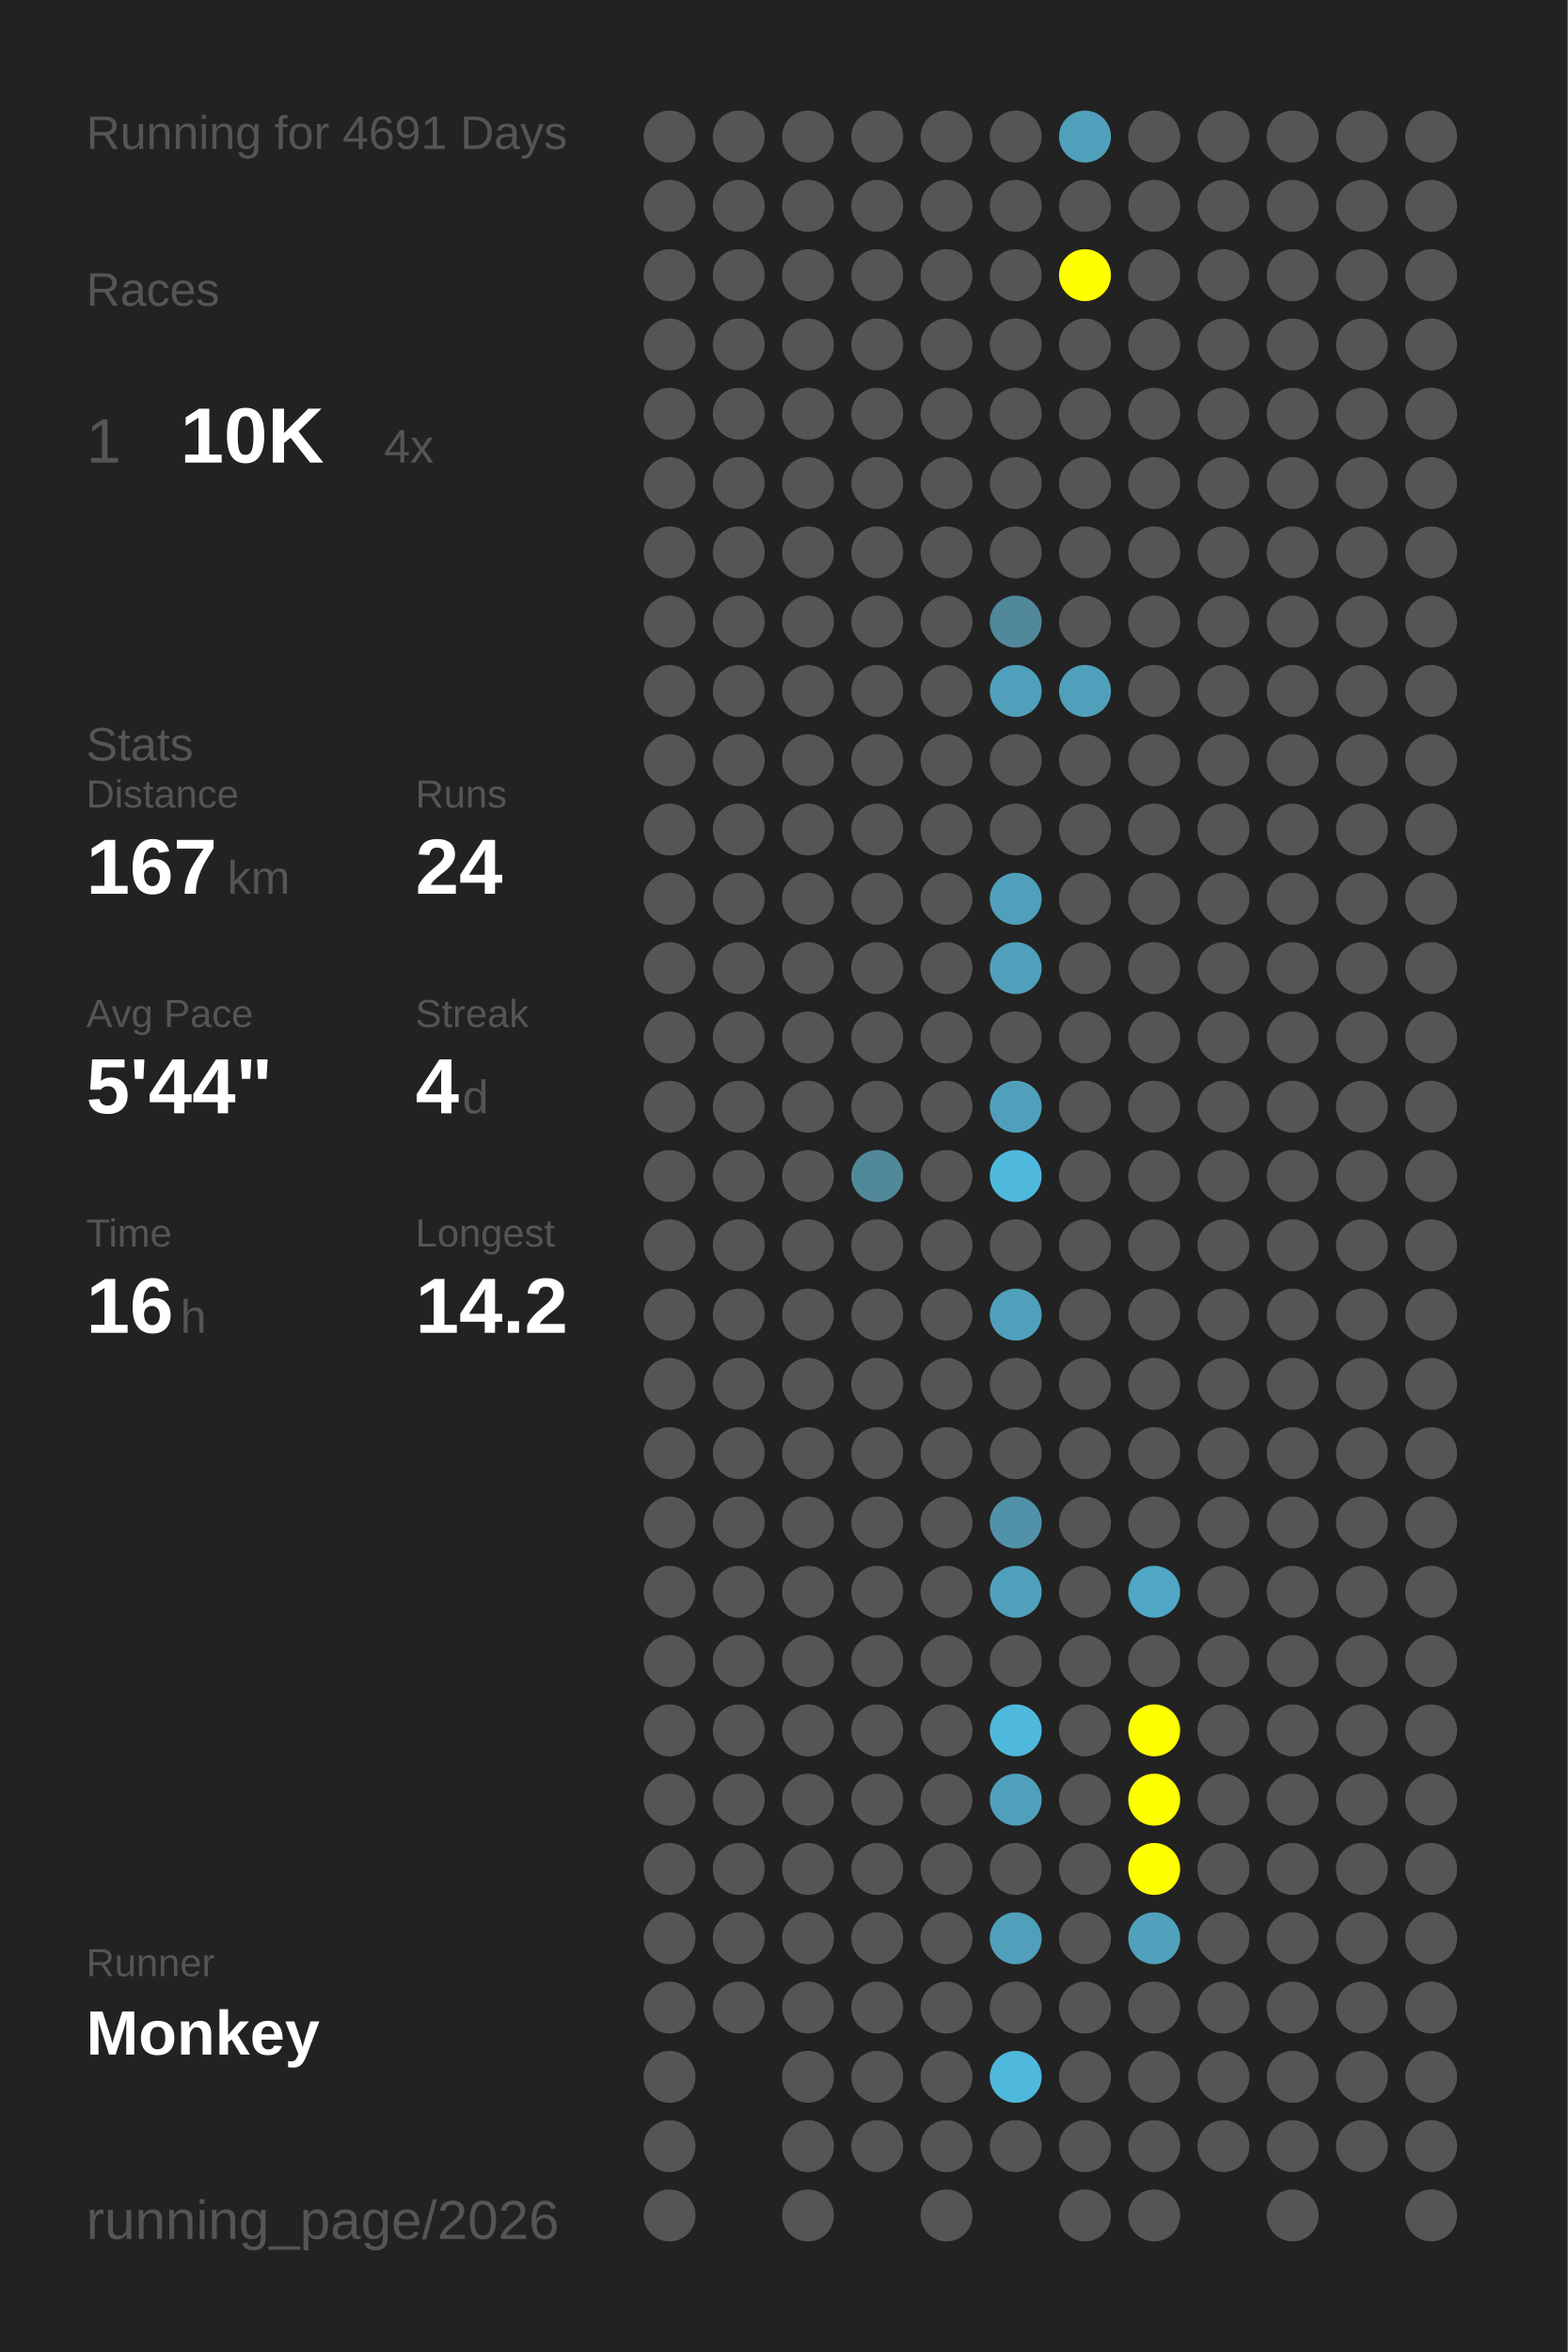
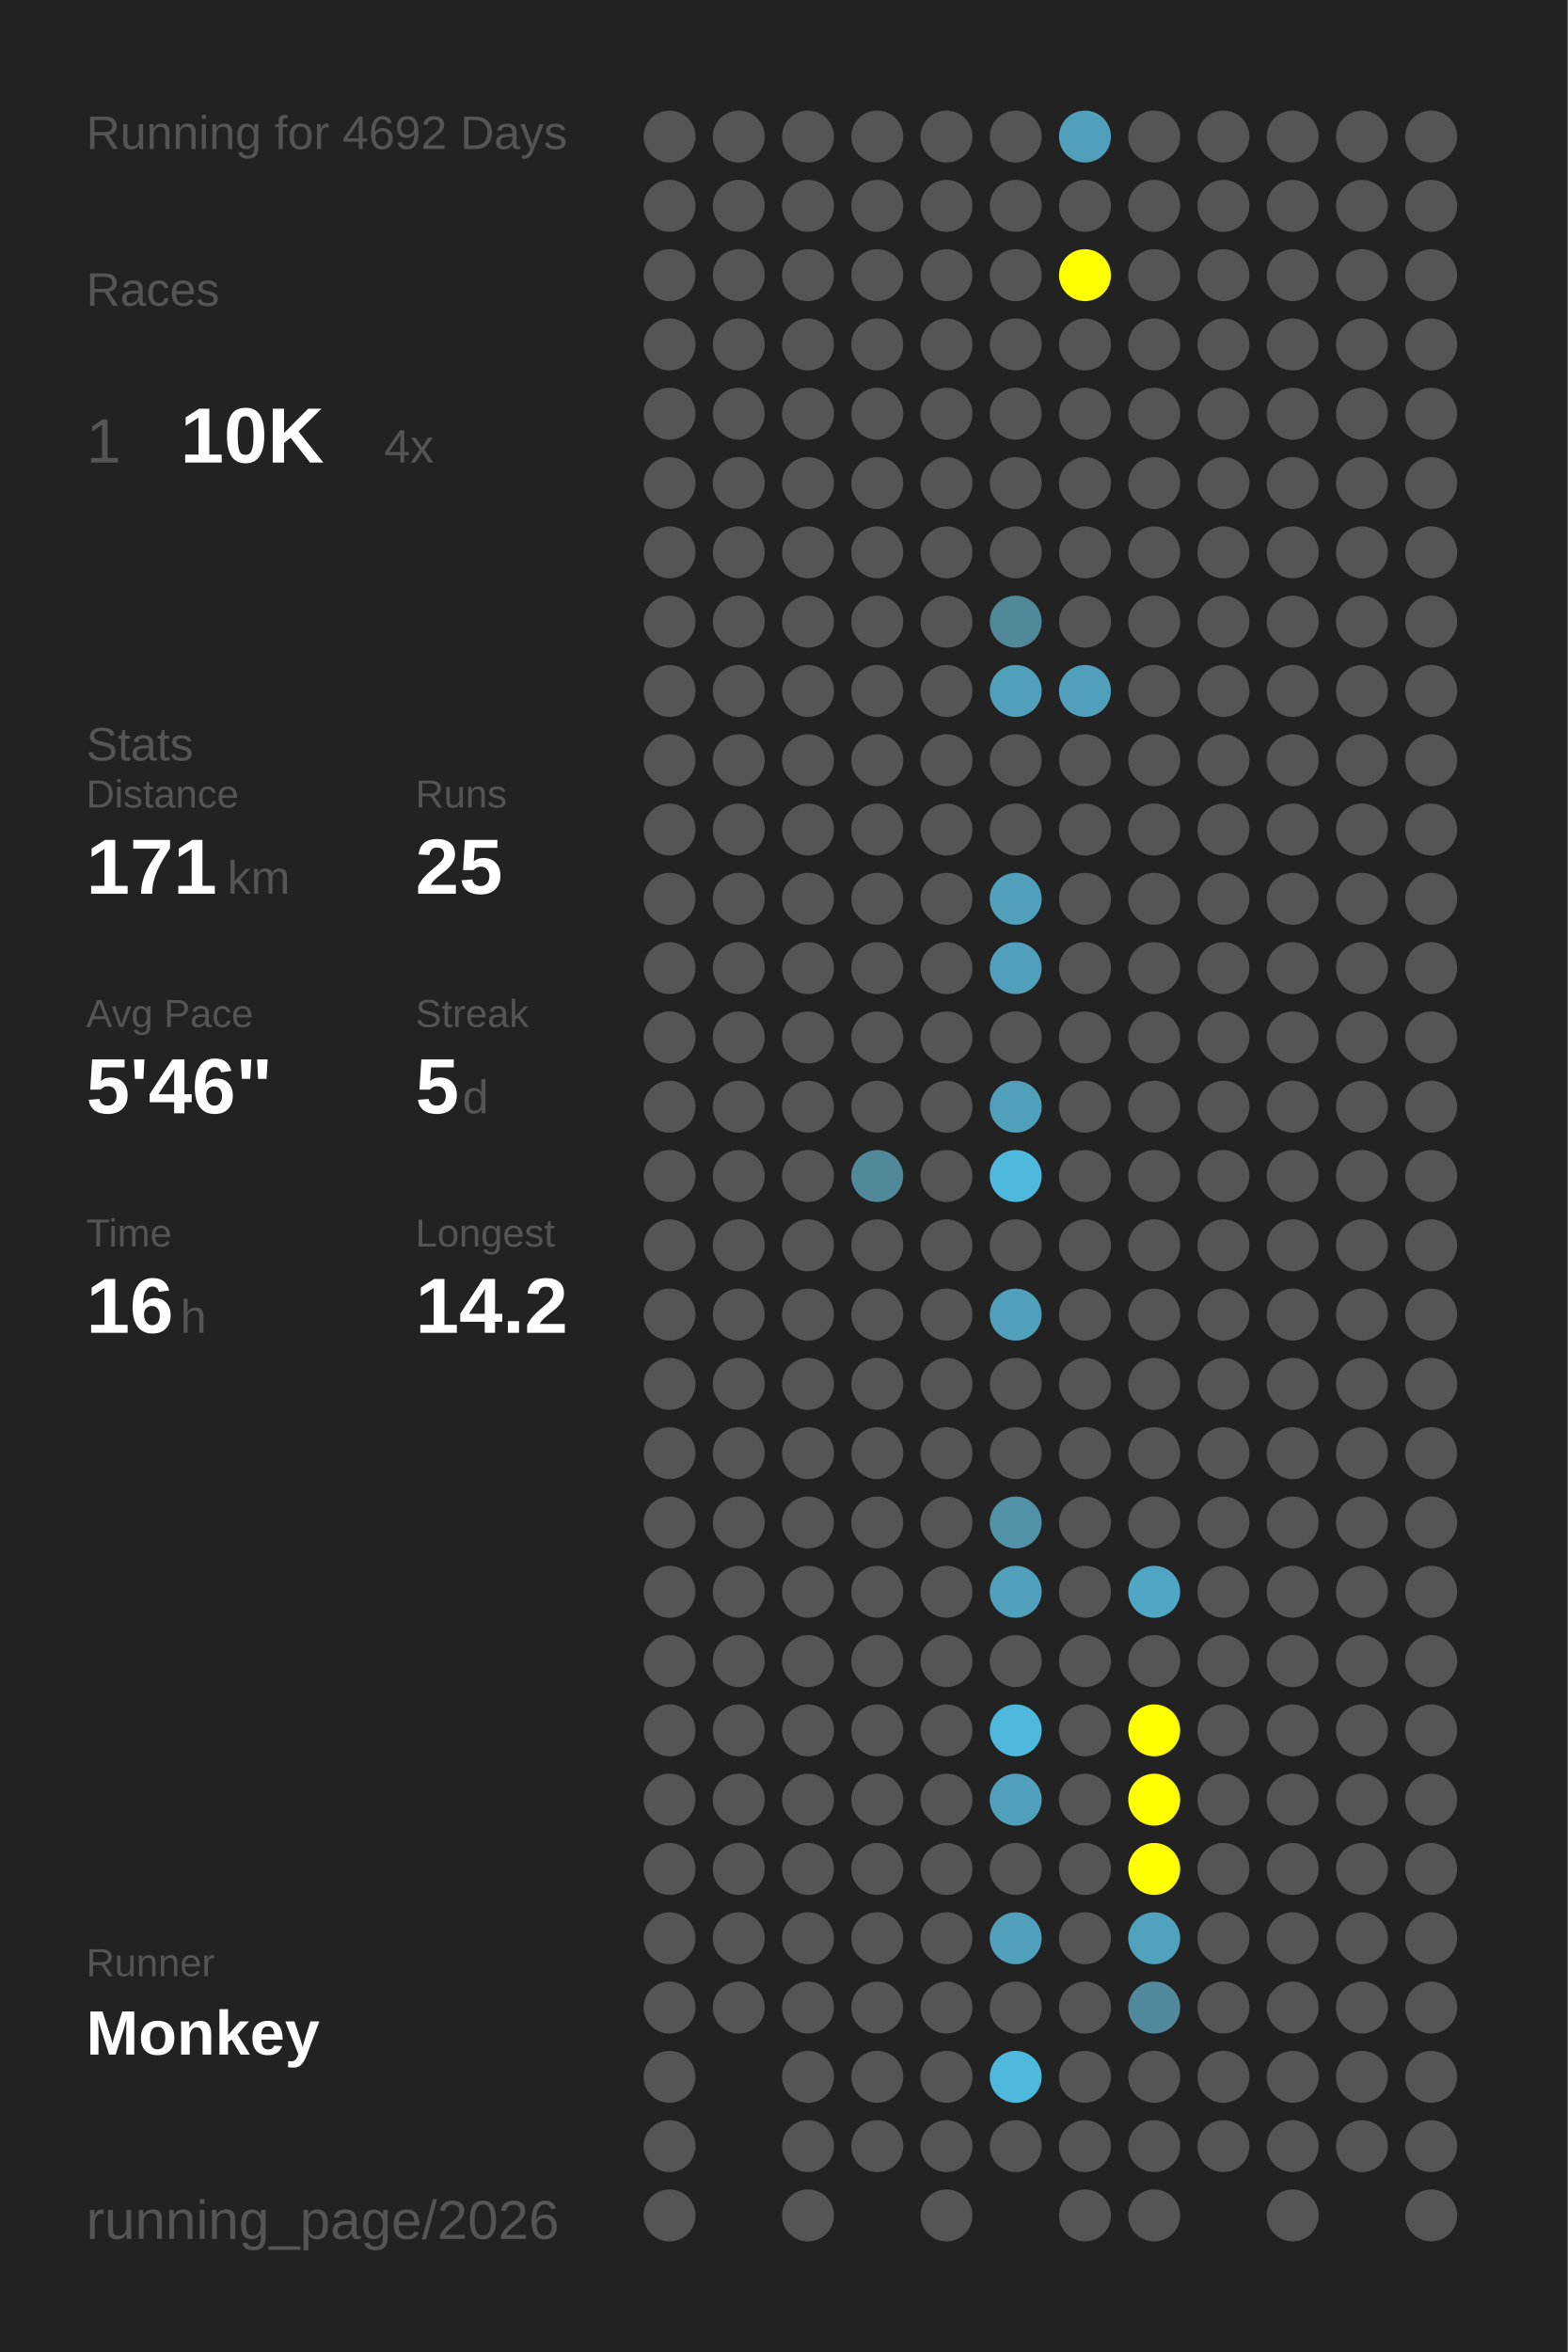
<svg xmlns="http://www.w3.org/2000/svg" baseProfile="full" height="300mm" version="1.1" viewBox="0,0,200,300" width="200mm">
  <defs />
  <rect fill="#222222" height="300" width="200" x="0" y="0" />
-   <text fill="#555555" style="font-size:6px; font-family:Arial;" x="11" y="19">Running for 4691 Days</text>
+   <text fill="#555555" style="font-size:6px; font-family:Arial;" x="11" y="19">Running for 4692 Days</text>
  <text fill="#555555" style="font-size:6px; font-family:Arial;" x="11" y="39">Races</text>
  <text fill="#555555" style="font-size:8px; font-family:Arial;" x="11" y="59">1</text>
  <text fill="#FFFFFF" style="font-size:10px; font-family:Arial; font-weight:bold;" x="23" y="59">10K</text>
  <text fill="#555555" style="font-size:6px; font-family:Arial;" x="49" y="59">4x</text>
  <text fill="#555555" style="font-size:6px; font-family:Arial;" x="11" y="97">Stats</text>
  <text fill="#555555" style="font-size:5px; font-family:Arial;" x="11" y="103">Distance</text>
-   <text fill="#FFFFFF" style="font-size:10px; font-family:Arial; font-weight:bold;" x="11" y="114">167</text>
+   <text fill="#FFFFFF" style="font-size:10px; font-family:Arial; font-weight:bold;" x="11" y="114">171</text>
  <text fill="#555555" style="font-size:6px; font-family:Arial;" x="29" y="114">km</text>
  <text fill="#555555" style="font-size:5px; font-family:Arial;" x="53" y="103">Runs</text>
-   <text fill="#FFFFFF" style="font-size:10px; font-family:Arial; font-weight:bold;" x="53" y="114">24</text>
+   <text fill="#FFFFFF" style="font-size:10px; font-family:Arial; font-weight:bold;" x="53" y="114">25</text>
  <text fill="#555555" style="font-size:5px; font-family:Arial;" x="11" y="131">Avg Pace</text>
-   <text fill="#FFFFFF" style="font-size:10px; font-family:Arial; font-weight:bold;" x="11" y="142">5'44"</text>
+   <text fill="#FFFFFF" style="font-size:10px; font-family:Arial; font-weight:bold;" x="11" y="142">5'46"</text>
  <text fill="#555555" style="font-size:5px; font-family:Arial;" x="53" y="131">Streak</text>
-   <text fill="#FFFFFF" style="font-size:10px; font-family:Arial; font-weight:bold;" x="53" y="142">4</text>
+   <text fill="#FFFFFF" style="font-size:10px; font-family:Arial; font-weight:bold;" x="53" y="142">5</text>
  <text fill="#555555" style="font-size:6px; font-family:Arial;" x="59" y="142">d</text>
  <text fill="#555555" style="font-size:5px; font-family:Arial;" x="11" y="159">Time</text>
  <text fill="#FFFFFF" style="font-size:10px; font-family:Arial; font-weight:bold;" x="11" y="170">16</text>
  <text fill="#555555" style="font-size:6px; font-family:Arial;" x="23" y="170">h</text>
  <text fill="#555555" style="font-size:5px; font-family:Arial;" x="53" y="159">Longest</text>
  <text fill="#FFFFFF" style="font-size:10px; font-family:Arial; font-weight:bold;" x="53" y="170">14.2</text>
  <text fill="#555555" style="font-size:5px; font-family:Arial;" x="11" y="252.065">Runner</text>
  <text fill="#FFFFFF" style="font-size:8px; font-family:Arial; font-weight:bold;" x="11" y="262.065">Monkey</text>
  <text fill="#555555" style="font-size:7px; font-family:Arial;" x="11" y="285.581">running_page/2026</text>
  <circle cx="85.417" cy="17.419" fill="#555555" r="3.312" />
  <circle cx="85.417" cy="26.258" fill="#555555" r="3.312" />
  <circle cx="85.417" cy="35.097" fill="#555555" r="3.312" />
  <circle cx="85.417" cy="43.935" fill="#555555" r="3.312" />
  <circle cx="85.417" cy="52.774" fill="#555555" r="3.312" />
  <circle cx="85.417" cy="61.613" fill="#555555" r="3.312" />
  <circle cx="85.417" cy="70.452" fill="#555555" r="3.312" />
  <circle cx="85.417" cy="79.29" fill="#555555" r="3.312" />
  <circle cx="85.417" cy="88.129" fill="#555555" r="3.312" />
  <circle cx="85.417" cy="96.968" fill="#555555" r="3.312" />
  <circle cx="85.417" cy="105.806" fill="#555555" r="3.312" />
  <circle cx="85.417" cy="114.645" fill="#555555" r="3.312" />
  <circle cx="85.417" cy="123.484" fill="#555555" r="3.312" />
  <circle cx="85.417" cy="132.323" fill="#555555" r="3.312" />
  <circle cx="85.417" cy="141.161" fill="#555555" r="3.312" />
  <circle cx="85.417" cy="150" fill="#555555" r="3.312" />
  <circle cx="85.417" cy="158.839" fill="#555555" r="3.312" />
  <circle cx="85.417" cy="167.677" fill="#555555" r="3.312" />
  <circle cx="85.417" cy="176.516" fill="#555555" r="3.312" />
  <circle cx="85.417" cy="185.355" fill="#555555" r="3.312" />
  <circle cx="85.417" cy="194.194" fill="#555555" r="3.312" />
  <circle cx="85.417" cy="203.032" fill="#555555" r="3.312" />
  <circle cx="85.417" cy="211.871" fill="#555555" r="3.312" />
  <circle cx="85.417" cy="220.71" fill="#555555" r="3.312" />
  <circle cx="85.417" cy="229.548" fill="#555555" r="3.312" />
  <circle cx="85.417" cy="238.387" fill="#555555" r="3.312" />
  <circle cx="85.417" cy="247.226" fill="#555555" r="3.312" />
  <circle cx="85.417" cy="256.065" fill="#555555" r="3.312" />
  <circle cx="85.417" cy="264.903" fill="#555555" r="3.312" />
  <circle cx="85.417" cy="273.742" fill="#555555" r="3.312" />
  <circle cx="85.417" cy="282.581" fill="#555555" r="3.312" />
  <circle cx="94.25" cy="17.419" fill="#555555" r="3.312" />
  <circle cx="94.25" cy="26.258" fill="#555555" r="3.312" />
  <circle cx="94.25" cy="35.097" fill="#555555" r="3.312" />
  <circle cx="94.25" cy="43.935" fill="#555555" r="3.312" />
  <circle cx="94.25" cy="52.774" fill="#555555" r="3.312" />
  <circle cx="94.25" cy="61.613" fill="#555555" r="3.312" />
  <circle cx="94.25" cy="70.452" fill="#555555" r="3.312" />
  <circle cx="94.25" cy="79.29" fill="#555555" r="3.312" />
  <circle cx="94.25" cy="88.129" fill="#555555" r="3.312" />
  <circle cx="94.25" cy="96.968" fill="#555555" r="3.312" />
  <circle cx="94.25" cy="105.806" fill="#555555" r="3.312" />
  <circle cx="94.25" cy="114.645" fill="#555555" r="3.312" />
  <circle cx="94.25" cy="123.484" fill="#555555" r="3.312" />
  <circle cx="94.25" cy="132.323" fill="#555555" r="3.312" />
  <circle cx="94.25" cy="141.161" fill="#555555" r="3.312" />
  <circle cx="94.25" cy="150" fill="#555555" r="3.312" />
  <circle cx="94.25" cy="158.839" fill="#555555" r="3.312" />
  <circle cx="94.25" cy="167.677" fill="#555555" r="3.312" />
  <circle cx="94.25" cy="176.516" fill="#555555" r="3.312" />
  <circle cx="94.25" cy="185.355" fill="#555555" r="3.312" />
  <circle cx="94.25" cy="194.194" fill="#555555" r="3.312" />
  <circle cx="94.25" cy="203.032" fill="#555555" r="3.312" />
  <circle cx="94.25" cy="211.871" fill="#555555" r="3.312" />
  <circle cx="94.25" cy="220.71" fill="#555555" r="3.312" />
  <circle cx="94.25" cy="229.548" fill="#555555" r="3.312" />
  <circle cx="94.25" cy="238.387" fill="#555555" r="3.312" />
  <circle cx="94.25" cy="247.226" fill="#555555" r="3.312" />
  <circle cx="94.25" cy="256.065" fill="#555555" r="3.312" />
  <circle cx="103.083" cy="17.419" fill="#555555" r="3.312" />
  <circle cx="103.083" cy="26.258" fill="#555555" r="3.312" />
  <circle cx="103.083" cy="35.097" fill="#555555" r="3.312" />
  <circle cx="103.083" cy="43.935" fill="#555555" r="3.312" />
  <circle cx="103.083" cy="52.774" fill="#555555" r="3.312" />
  <circle cx="103.083" cy="61.613" fill="#555555" r="3.312" />
  <circle cx="103.083" cy="70.452" fill="#555555" r="3.312" />
  <circle cx="103.083" cy="79.29" fill="#555555" r="3.312" />
  <circle cx="103.083" cy="88.129" fill="#555555" r="3.312" />
  <circle cx="103.083" cy="96.968" fill="#555555" r="3.312" />
  <circle cx="103.083" cy="105.806" fill="#555555" r="3.312" />
  <circle cx="103.083" cy="114.645" fill="#555555" r="3.312" />
  <circle cx="103.083" cy="123.484" fill="#555555" r="3.312" />
  <circle cx="103.083" cy="132.323" fill="#555555" r="3.312" />
  <circle cx="103.083" cy="141.161" fill="#555555" r="3.312" />
  <circle cx="103.083" cy="150" fill="#555555" r="3.312" />
  <circle cx="103.083" cy="158.839" fill="#555555" r="3.312" />
  <circle cx="103.083" cy="167.677" fill="#555555" r="3.312" />
  <circle cx="103.083" cy="176.516" fill="#555555" r="3.312" />
  <circle cx="103.083" cy="185.355" fill="#555555" r="3.312" />
  <circle cx="103.083" cy="194.194" fill="#555555" r="3.312" />
  <circle cx="103.083" cy="203.032" fill="#555555" r="3.312" />
  <circle cx="103.083" cy="211.871" fill="#555555" r="3.312" />
  <circle cx="103.083" cy="220.71" fill="#555555" r="3.312" />
  <circle cx="103.083" cy="229.548" fill="#555555" r="3.312" />
  <circle cx="103.083" cy="238.387" fill="#555555" r="3.312" />
  <circle cx="103.083" cy="247.226" fill="#555555" r="3.312" />
  <circle cx="103.083" cy="256.065" fill="#555555" r="3.312" />
  <circle cx="103.083" cy="264.903" fill="#555555" r="3.312" />
  <circle cx="103.083" cy="273.742" fill="#555555" r="3.312" />
  <circle cx="103.083" cy="282.581" fill="#555555" r="3.312" />
  <circle cx="111.917" cy="17.419" fill="#555555" r="3.312" />
  <circle cx="111.917" cy="26.258" fill="#555555" r="3.312" />
  <circle cx="111.917" cy="35.097" fill="#555555" r="3.312" />
  <circle cx="111.917" cy="43.935" fill="#555555" r="3.312" />
  <circle cx="111.917" cy="52.774" fill="#555555" r="3.312" />
  <circle cx="111.917" cy="61.613" fill="#555555" r="3.312" />
  <circle cx="111.917" cy="70.452" fill="#555555" r="3.312" />
  <circle cx="111.917" cy="79.29" fill="#555555" r="3.312" />
  <circle cx="111.917" cy="88.129" fill="#555555" r="3.312" />
  <circle cx="111.917" cy="96.968" fill="#555555" r="3.312" />
  <circle cx="111.917" cy="105.806" fill="#555555" r="3.312" />
  <circle cx="111.917" cy="114.645" fill="#555555" r="3.312" />
  <circle cx="111.917" cy="123.484" fill="#555555" r="3.312" />
  <circle cx="111.917" cy="132.323" fill="#555555" r="3.312" />
  <circle cx="111.917" cy="141.161" fill="#555555" r="3.312" />
  <circle cx="111.917" cy="150" fill="#51899b" r="3.312" />
  <circle cx="111.917" cy="158.839" fill="#555555" r="3.312" />
  <circle cx="111.917" cy="167.677" fill="#555555" r="3.312" />
  <circle cx="111.917" cy="176.516" fill="#555555" r="3.312" />
  <circle cx="111.917" cy="185.355" fill="#555555" r="3.312" />
  <circle cx="111.917" cy="194.194" fill="#555555" r="3.312" />
  <circle cx="111.917" cy="203.032" fill="#555555" r="3.312" />
  <circle cx="111.917" cy="211.871" fill="#555555" r="3.312" />
  <circle cx="111.917" cy="220.71" fill="#555555" r="3.312" />
  <circle cx="111.917" cy="229.548" fill="#555555" r="3.312" />
  <circle cx="111.917" cy="238.387" fill="#555555" r="3.312" />
  <circle cx="111.917" cy="247.226" fill="#555555" r="3.312" />
  <circle cx="111.917" cy="256.065" fill="#555555" r="3.312" />
  <circle cx="111.917" cy="264.903" fill="#555555" r="3.312" />
  <circle cx="111.917" cy="273.742" fill="#555555" r="3.312" />
  <circle cx="120.75" cy="17.419" fill="#555555" r="3.312" />
  <circle cx="120.75" cy="26.258" fill="#555555" r="3.312" />
  <circle cx="120.75" cy="35.097" fill="#555555" r="3.312" />
  <circle cx="120.75" cy="43.935" fill="#555555" r="3.312" />
  <circle cx="120.75" cy="52.774" fill="#555555" r="3.312" />
  <circle cx="120.75" cy="61.613" fill="#555555" r="3.312" />
  <circle cx="120.75" cy="70.452" fill="#555555" r="3.312" />
  <circle cx="120.75" cy="79.29" fill="#555555" r="3.312" />
  <circle cx="120.75" cy="88.129" fill="#555555" r="3.312" />
  <circle cx="120.75" cy="96.968" fill="#555555" r="3.312" />
  <circle cx="120.75" cy="105.806" fill="#555555" r="3.312" />
  <circle cx="120.75" cy="114.645" fill="#555555" r="3.312" />
  <circle cx="120.75" cy="123.484" fill="#555555" r="3.312" />
  <circle cx="120.75" cy="132.323" fill="#555555" r="3.312" />
  <circle cx="120.75" cy="141.161" fill="#555555" r="3.312" />
  <circle cx="120.75" cy="150" fill="#555555" r="3.312" />
  <circle cx="120.75" cy="158.839" fill="#555555" r="3.312" />
  <circle cx="120.75" cy="167.677" fill="#555555" r="3.312" />
  <circle cx="120.75" cy="176.516" fill="#555555" r="3.312" />
  <circle cx="120.75" cy="185.355" fill="#555555" r="3.312" />
  <circle cx="120.75" cy="194.194" fill="#555555" r="3.312" />
  <circle cx="120.75" cy="203.032" fill="#555555" r="3.312" />
  <circle cx="120.75" cy="211.871" fill="#555555" r="3.312" />
  <circle cx="120.75" cy="220.71" fill="#555555" r="3.312" />
  <circle cx="120.75" cy="229.548" fill="#555555" r="3.312" />
  <circle cx="120.75" cy="238.387" fill="#555555" r="3.312" />
  <circle cx="120.75" cy="247.226" fill="#555555" r="3.312" />
  <circle cx="120.75" cy="256.065" fill="#555555" r="3.312" />
  <circle cx="120.75" cy="264.903" fill="#555555" r="3.312" />
  <circle cx="120.75" cy="273.742" fill="#555555" r="3.312" />
  <circle cx="120.75" cy="282.581" fill="#555555" r="3.312" />
  <circle cx="129.583" cy="17.419" fill="#555555" r="3.312" />
  <circle cx="129.583" cy="26.258" fill="#555555" r="3.312" />
  <circle cx="129.583" cy="35.097" fill="#555555" r="3.312" />
  <circle cx="129.583" cy="43.935" fill="#555555" r="3.312" />
  <circle cx="129.583" cy="52.774" fill="#555555" r="3.312" />
  <circle cx="129.583" cy="61.613" fill="#555555" r="3.312" />
  <circle cx="129.583" cy="70.452" fill="#555555" r="3.312" />
  <circle cx="129.583" cy="79.29" fill="#51889a" r="3.312" />
  <circle cx="129.583" cy="88.129" fill="#50a0bb" r="3.312" />
  <circle cx="129.583" cy="96.968" fill="#555555" r="3.312" />
  <circle cx="129.583" cy="105.806" fill="#555555" r="3.312" />
  <circle cx="129.583" cy="114.645" fill="#50a0bb" r="3.312" />
  <circle cx="129.583" cy="123.484" fill="#50a0bb" r="3.312" />
  <circle cx="129.583" cy="132.323" fill="#555555" r="3.312" />
  <circle cx="129.583" cy="141.161" fill="#50a0bb" r="3.312" />
  <circle cx="129.583" cy="150" fill="#4eb9dd" r="3.312" />
  <circle cx="129.583" cy="158.839" fill="#555555" r="3.312" />
  <circle cx="129.583" cy="167.677" fill="#50a0bb" r="3.312" />
  <circle cx="129.583" cy="176.516" fill="#555555" r="3.312" />
  <circle cx="129.583" cy="185.355" fill="#555555" r="3.312" />
  <circle cx="129.583" cy="194.194" fill="#5192a9" r="3.312" />
  <circle cx="129.583" cy="203.032" fill="#50a0bb" r="3.312" />
  <circle cx="129.583" cy="211.871" fill="#555555" r="3.312" />
  <circle cx="129.583" cy="220.71" fill="#4eb9dd" r="3.312" />
  <circle cx="129.583" cy="229.548" fill="#50a0bb" r="3.312" />
  <circle cx="129.583" cy="238.387" fill="#555555" r="3.312" />
  <circle cx="129.583" cy="247.226" fill="#50a0bb" r="3.312" />
  <circle cx="129.583" cy="256.065" fill="#555555" r="3.312" />
  <circle cx="129.583" cy="264.903" fill="#4eb9dd" r="3.312" />
  <circle cx="129.583" cy="273.742" fill="#555555" r="3.312" />
  <circle cx="138.417" cy="17.419" fill="#50a0bb" r="3.312" />
  <circle cx="138.417" cy="26.258" fill="#555555" r="3.312" />
  <circle cx="138.417" cy="35.097" fill="#FFFF00" r="3.312" />
  <circle cx="138.417" cy="43.935" fill="#555555" r="3.312" />
  <circle cx="138.417" cy="52.774" fill="#555555" r="3.312" />
  <circle cx="138.417" cy="61.613" fill="#555555" r="3.312" />
  <circle cx="138.417" cy="70.452" fill="#555555" r="3.312" />
  <circle cx="138.417" cy="79.29" fill="#555555" r="3.312" />
  <circle cx="138.417" cy="88.129" fill="#50a0bb" r="3.312" />
  <circle cx="138.417" cy="96.968" fill="#555555" r="3.312" />
  <circle cx="138.417" cy="105.806" fill="#555555" r="3.312" />
  <circle cx="138.417" cy="114.645" fill="#555555" r="3.312" />
  <circle cx="138.417" cy="123.484" fill="#555555" r="3.312" />
  <circle cx="138.417" cy="132.323" fill="#555555" r="3.312" />
  <circle cx="138.417" cy="141.161" fill="#555555" r="3.312" />
  <circle cx="138.417" cy="150" fill="#555555" r="3.312" />
  <circle cx="138.417" cy="158.839" fill="#555555" r="3.312" />
  <circle cx="138.417" cy="167.677" fill="#555555" r="3.312" />
  <circle cx="138.417" cy="176.516" fill="#555555" r="3.312" />
  <circle cx="138.417" cy="185.355" fill="#555555" r="3.312" />
  <circle cx="138.417" cy="194.194" fill="#555555" r="3.312" />
  <circle cx="138.417" cy="203.032" fill="#555555" r="3.312" />
  <circle cx="138.417" cy="211.871" fill="#555555" r="3.312" />
  <circle cx="138.417" cy="220.71" fill="#555555" r="3.312" />
  <circle cx="138.417" cy="229.548" fill="#555555" r="3.312" />
  <circle cx="138.417" cy="238.387" fill="#555555" r="3.312" />
  <circle cx="138.417" cy="247.226" fill="#555555" r="3.312" />
  <circle cx="138.417" cy="256.065" fill="#555555" r="3.312" />
  <circle cx="138.417" cy="264.903" fill="#555555" r="3.312" />
  <circle cx="138.417" cy="273.742" fill="#555555" r="3.312" />
  <circle cx="138.417" cy="282.581" fill="#555555" r="3.312" />
  <circle cx="147.25" cy="17.419" fill="#555555" r="3.312" />
  <circle cx="147.25" cy="26.258" fill="#555555" r="3.312" />
  <circle cx="147.25" cy="35.097" fill="#555555" r="3.312" />
  <circle cx="147.25" cy="43.935" fill="#555555" r="3.312" />
  <circle cx="147.25" cy="52.774" fill="#555555" r="3.312" />
  <circle cx="147.25" cy="61.613" fill="#555555" r="3.312" />
  <circle cx="147.25" cy="70.452" fill="#555555" r="3.312" />
  <circle cx="147.25" cy="79.29" fill="#555555" r="3.312" />
  <circle cx="147.25" cy="88.129" fill="#555555" r="3.312" />
  <circle cx="147.25" cy="96.968" fill="#555555" r="3.312" />
  <circle cx="147.25" cy="105.806" fill="#555555" r="3.312" />
  <circle cx="147.25" cy="114.645" fill="#555555" r="3.312" />
  <circle cx="147.25" cy="123.484" fill="#555555" r="3.312" />
  <circle cx="147.25" cy="132.323" fill="#555555" r="3.312" />
  <circle cx="147.25" cy="141.161" fill="#555555" r="3.312" />
  <circle cx="147.25" cy="150" fill="#555555" r="3.312" />
  <circle cx="147.25" cy="158.839" fill="#555555" r="3.312" />
  <circle cx="147.25" cy="167.677" fill="#555555" r="3.312" />
  <circle cx="147.25" cy="176.516" fill="#555555" r="3.312" />
  <circle cx="147.25" cy="185.355" fill="#555555" r="3.312" />
  <circle cx="147.25" cy="194.194" fill="#555555" r="3.312" />
  <circle cx="147.25" cy="203.032" fill="#4fa7c5" r="3.312" />
  <circle cx="147.25" cy="211.871" fill="#555555" r="3.312" />
  <circle cx="147.25" cy="220.71" fill="#FFFF00" r="3.312" />
  <circle cx="147.25" cy="229.548" fill="#FFFF00" r="3.312" />
  <circle cx="147.25" cy="238.387" fill="#FFFF00" r="3.312" />
  <circle cx="147.25" cy="247.226" fill="#50a1bc" r="3.312" />
-   <circle cx="147.25" cy="256.065" fill="#555555" r="3.312" />
+   <circle cx="147.25" cy="256.065" fill="#51889b" r="3.312" />
  <circle cx="147.25" cy="264.903" fill="#555555" r="3.312" />
  <circle cx="147.25" cy="273.742" fill="#555555" r="3.312" />
  <circle cx="147.25" cy="282.581" fill="#555555" r="3.312" />
  <circle cx="156.083" cy="17.419" fill="#555555" r="3.312" />
  <circle cx="156.083" cy="26.258" fill="#555555" r="3.312" />
  <circle cx="156.083" cy="35.097" fill="#555555" r="3.312" />
  <circle cx="156.083" cy="43.935" fill="#555555" r="3.312" />
  <circle cx="156.083" cy="52.774" fill="#555555" r="3.312" />
  <circle cx="156.083" cy="61.613" fill="#555555" r="3.312" />
  <circle cx="156.083" cy="70.452" fill="#555555" r="3.312" />
  <circle cx="156.083" cy="79.29" fill="#555555" r="3.312" />
  <circle cx="156.083" cy="88.129" fill="#555555" r="3.312" />
  <circle cx="156.083" cy="96.968" fill="#555555" r="3.312" />
  <circle cx="156.083" cy="105.806" fill="#555555" r="3.312" />
  <circle cx="156.083" cy="114.645" fill="#555555" r="3.312" />
  <circle cx="156.083" cy="123.484" fill="#555555" r="3.312" />
  <circle cx="156.083" cy="132.323" fill="#555555" r="3.312" />
  <circle cx="156.083" cy="141.161" fill="#555555" r="3.312" />
  <circle cx="156.083" cy="150" fill="#555555" r="3.312" />
  <circle cx="156.083" cy="158.839" fill="#555555" r="3.312" />
  <circle cx="156.083" cy="167.677" fill="#555555" r="3.312" />
  <circle cx="156.083" cy="176.516" fill="#555555" r="3.312" />
  <circle cx="156.083" cy="185.355" fill="#555555" r="3.312" />
  <circle cx="156.083" cy="194.194" fill="#555555" r="3.312" />
  <circle cx="156.083" cy="203.032" fill="#555555" r="3.312" />
  <circle cx="156.083" cy="211.871" fill="#555555" r="3.312" />
  <circle cx="156.083" cy="220.71" fill="#555555" r="3.312" />
  <circle cx="156.083" cy="229.548" fill="#555555" r="3.312" />
  <circle cx="156.083" cy="238.387" fill="#555555" r="3.312" />
  <circle cx="156.083" cy="247.226" fill="#555555" r="3.312" />
  <circle cx="156.083" cy="256.065" fill="#555555" r="3.312" />
  <circle cx="156.083" cy="264.903" fill="#555555" r="3.312" />
  <circle cx="156.083" cy="273.742" fill="#555555" r="3.312" />
  <circle cx="164.917" cy="17.419" fill="#555555" r="3.312" />
  <circle cx="164.917" cy="26.258" fill="#555555" r="3.312" />
  <circle cx="164.917" cy="35.097" fill="#555555" r="3.312" />
  <circle cx="164.917" cy="43.935" fill="#555555" r="3.312" />
  <circle cx="164.917" cy="52.774" fill="#555555" r="3.312" />
  <circle cx="164.917" cy="61.613" fill="#555555" r="3.312" />
  <circle cx="164.917" cy="70.452" fill="#555555" r="3.312" />
  <circle cx="164.917" cy="79.29" fill="#555555" r="3.312" />
  <circle cx="164.917" cy="88.129" fill="#555555" r="3.312" />
  <circle cx="164.917" cy="96.968" fill="#555555" r="3.312" />
  <circle cx="164.917" cy="105.806" fill="#555555" r="3.312" />
  <circle cx="164.917" cy="114.645" fill="#555555" r="3.312" />
  <circle cx="164.917" cy="123.484" fill="#555555" r="3.312" />
  <circle cx="164.917" cy="132.323" fill="#555555" r="3.312" />
  <circle cx="164.917" cy="141.161" fill="#555555" r="3.312" />
  <circle cx="164.917" cy="150" fill="#555555" r="3.312" />
  <circle cx="164.917" cy="158.839" fill="#555555" r="3.312" />
  <circle cx="164.917" cy="167.677" fill="#555555" r="3.312" />
  <circle cx="164.917" cy="176.516" fill="#555555" r="3.312" />
  <circle cx="164.917" cy="185.355" fill="#555555" r="3.312" />
  <circle cx="164.917" cy="194.194" fill="#555555" r="3.312" />
  <circle cx="164.917" cy="203.032" fill="#555555" r="3.312" />
  <circle cx="164.917" cy="211.871" fill="#555555" r="3.312" />
  <circle cx="164.917" cy="220.71" fill="#555555" r="3.312" />
  <circle cx="164.917" cy="229.548" fill="#555555" r="3.312" />
  <circle cx="164.917" cy="238.387" fill="#555555" r="3.312" />
  <circle cx="164.917" cy="247.226" fill="#555555" r="3.312" />
  <circle cx="164.917" cy="256.065" fill="#555555" r="3.312" />
  <circle cx="164.917" cy="264.903" fill="#555555" r="3.312" />
  <circle cx="164.917" cy="273.742" fill="#555555" r="3.312" />
  <circle cx="164.917" cy="282.581" fill="#555555" r="3.312" />
  <circle cx="173.75" cy="17.419" fill="#555555" r="3.312" />
  <circle cx="173.75" cy="26.258" fill="#555555" r="3.312" />
  <circle cx="173.75" cy="35.097" fill="#555555" r="3.312" />
  <circle cx="173.75" cy="43.935" fill="#555555" r="3.312" />
  <circle cx="173.75" cy="52.774" fill="#555555" r="3.312" />
  <circle cx="173.75" cy="61.613" fill="#555555" r="3.312" />
  <circle cx="173.75" cy="70.452" fill="#555555" r="3.312" />
  <circle cx="173.75" cy="79.29" fill="#555555" r="3.312" />
  <circle cx="173.75" cy="88.129" fill="#555555" r="3.312" />
  <circle cx="173.75" cy="96.968" fill="#555555" r="3.312" />
  <circle cx="173.75" cy="105.806" fill="#555555" r="3.312" />
  <circle cx="173.75" cy="114.645" fill="#555555" r="3.312" />
  <circle cx="173.75" cy="123.484" fill="#555555" r="3.312" />
  <circle cx="173.75" cy="132.323" fill="#555555" r="3.312" />
  <circle cx="173.75" cy="141.161" fill="#555555" r="3.312" />
  <circle cx="173.75" cy="150" fill="#555555" r="3.312" />
  <circle cx="173.75" cy="158.839" fill="#555555" r="3.312" />
  <circle cx="173.75" cy="167.677" fill="#555555" r="3.312" />
  <circle cx="173.75" cy="176.516" fill="#555555" r="3.312" />
  <circle cx="173.75" cy="185.355" fill="#555555" r="3.312" />
  <circle cx="173.75" cy="194.194" fill="#555555" r="3.312" />
  <circle cx="173.75" cy="203.032" fill="#555555" r="3.312" />
  <circle cx="173.75" cy="211.871" fill="#555555" r="3.312" />
  <circle cx="173.75" cy="220.71" fill="#555555" r="3.312" />
  <circle cx="173.75" cy="229.548" fill="#555555" r="3.312" />
  <circle cx="173.75" cy="238.387" fill="#555555" r="3.312" />
  <circle cx="173.75" cy="247.226" fill="#555555" r="3.312" />
  <circle cx="173.75" cy="256.065" fill="#555555" r="3.312" />
  <circle cx="173.75" cy="264.903" fill="#555555" r="3.312" />
  <circle cx="173.75" cy="273.742" fill="#555555" r="3.312" />
  <circle cx="182.583" cy="17.419" fill="#555555" r="3.312" />
  <circle cx="182.583" cy="26.258" fill="#555555" r="3.312" />
  <circle cx="182.583" cy="35.097" fill="#555555" r="3.312" />
  <circle cx="182.583" cy="43.935" fill="#555555" r="3.312" />
  <circle cx="182.583" cy="52.774" fill="#555555" r="3.312" />
  <circle cx="182.583" cy="61.613" fill="#555555" r="3.312" />
  <circle cx="182.583" cy="70.452" fill="#555555" r="3.312" />
  <circle cx="182.583" cy="79.29" fill="#555555" r="3.312" />
  <circle cx="182.583" cy="88.129" fill="#555555" r="3.312" />
  <circle cx="182.583" cy="96.968" fill="#555555" r="3.312" />
  <circle cx="182.583" cy="105.806" fill="#555555" r="3.312" />
  <circle cx="182.583" cy="114.645" fill="#555555" r="3.312" />
  <circle cx="182.583" cy="123.484" fill="#555555" r="3.312" />
  <circle cx="182.583" cy="132.323" fill="#555555" r="3.312" />
  <circle cx="182.583" cy="141.161" fill="#555555" r="3.312" />
  <circle cx="182.583" cy="150" fill="#555555" r="3.312" />
  <circle cx="182.583" cy="158.839" fill="#555555" r="3.312" />
  <circle cx="182.583" cy="167.677" fill="#555555" r="3.312" />
  <circle cx="182.583" cy="176.516" fill="#555555" r="3.312" />
  <circle cx="182.583" cy="185.355" fill="#555555" r="3.312" />
  <circle cx="182.583" cy="194.194" fill="#555555" r="3.312" />
  <circle cx="182.583" cy="203.032" fill="#555555" r="3.312" />
  <circle cx="182.583" cy="211.871" fill="#555555" r="3.312" />
  <circle cx="182.583" cy="220.71" fill="#555555" r="3.312" />
  <circle cx="182.583" cy="229.548" fill="#555555" r="3.312" />
  <circle cx="182.583" cy="238.387" fill="#555555" r="3.312" />
  <circle cx="182.583" cy="247.226" fill="#555555" r="3.312" />
  <circle cx="182.583" cy="256.065" fill="#555555" r="3.312" />
  <circle cx="182.583" cy="264.903" fill="#555555" r="3.312" />
  <circle cx="182.583" cy="273.742" fill="#555555" r="3.312" />
  <circle cx="182.583" cy="282.581" fill="#555555" r="3.312" />
</svg>
